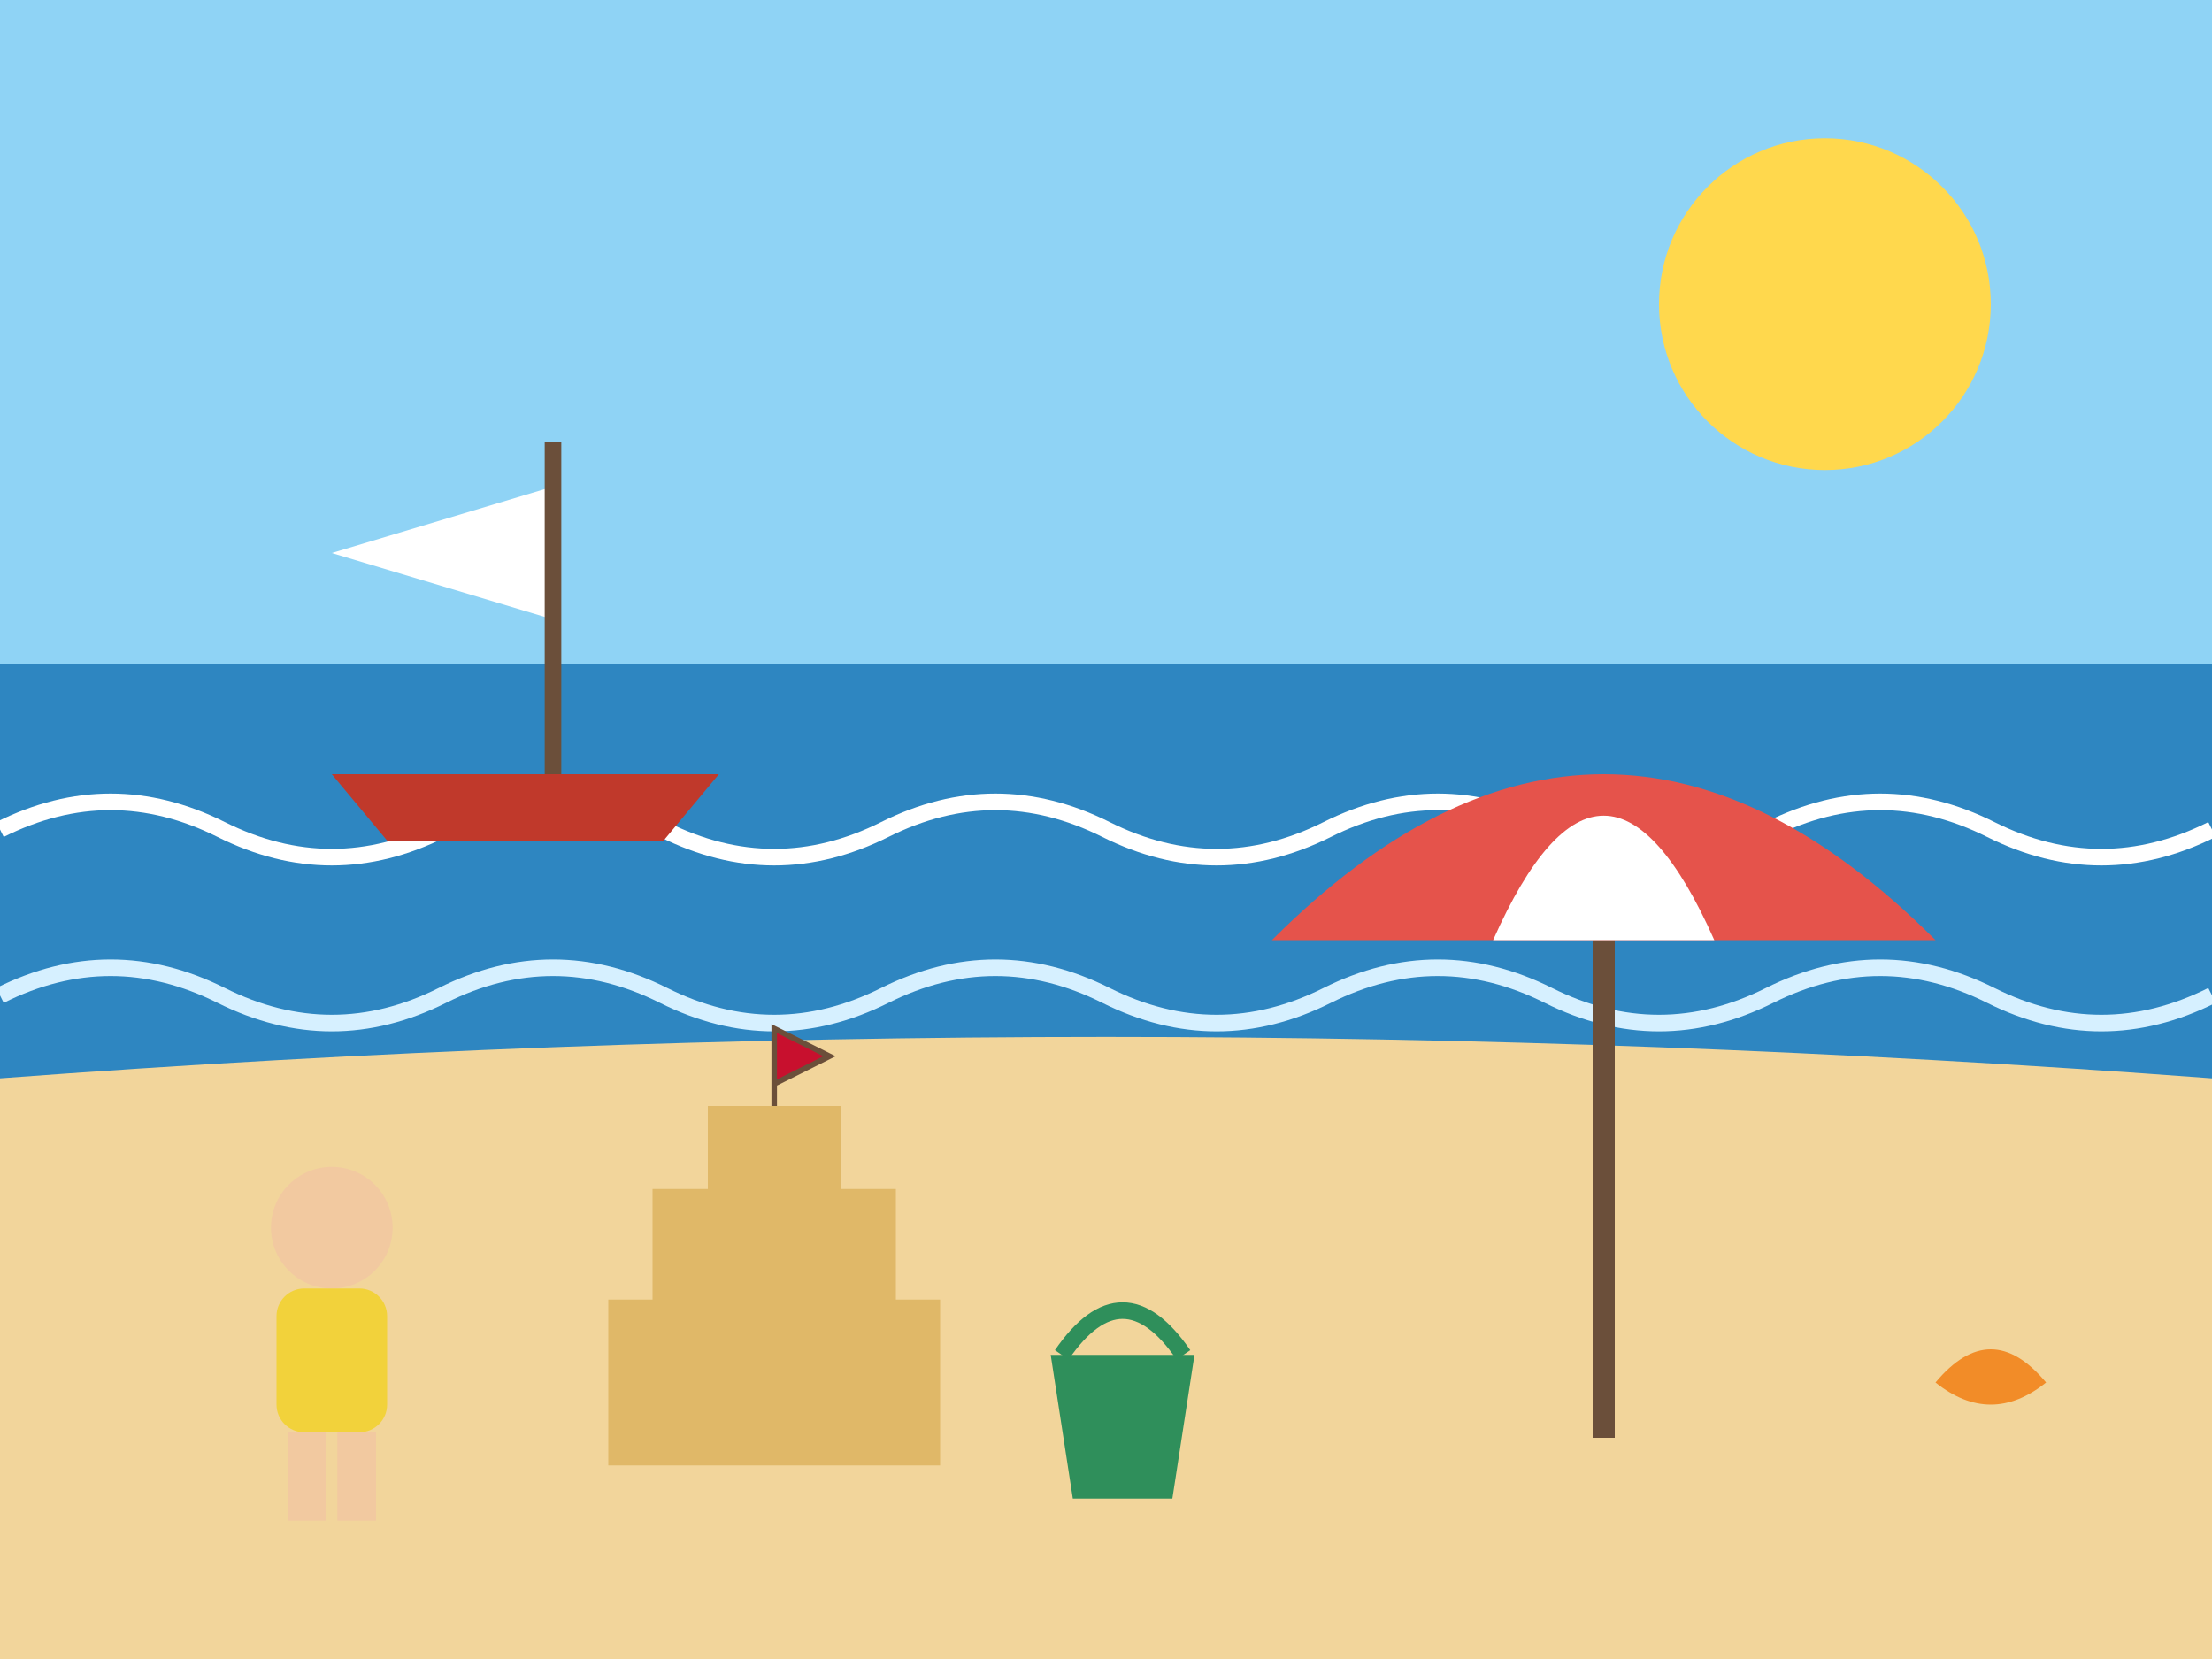
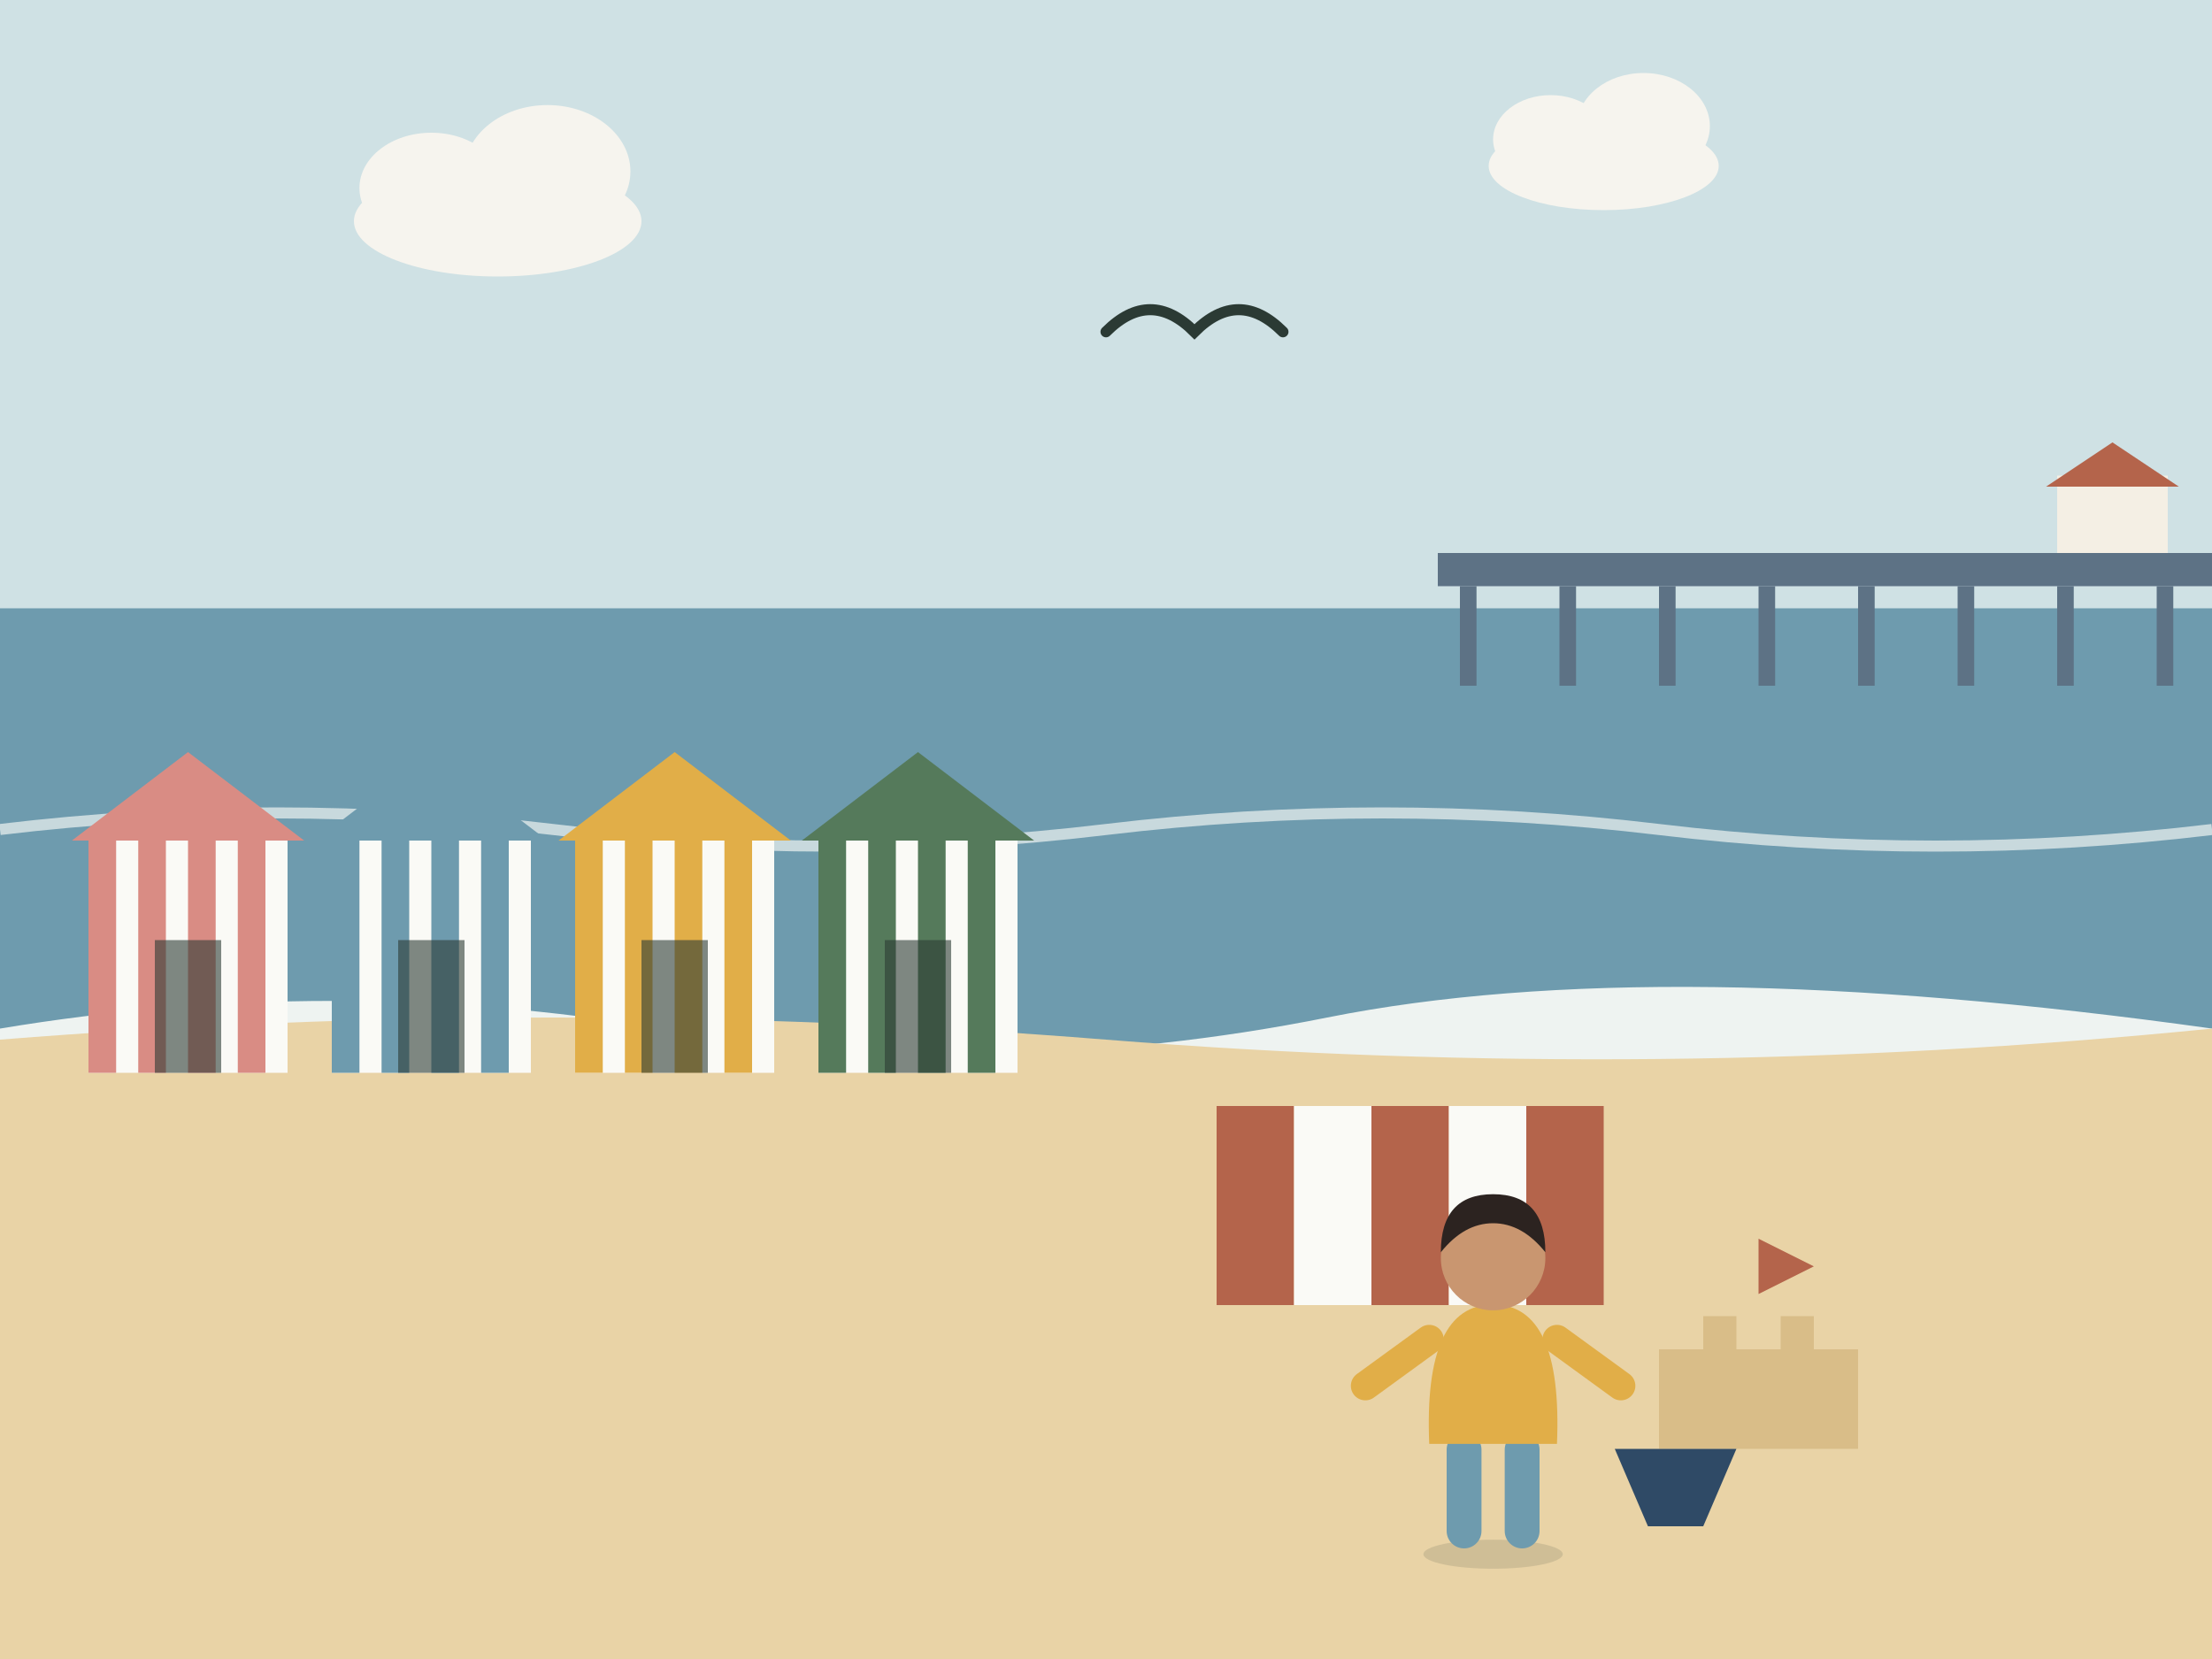
<svg xmlns="http://www.w3.org/2000/svg" viewBox="0 0 400 300">
-   <rect width="400" height="300" fill="#8FD3F5" />
-   <circle cx="330" cy="55" r="30" fill="#FFD84D" />
-   <rect y="120" width="400" height="80" fill="#2E86C1" />
-   <path d="M0 150 q20 -10 40 0 t40 0 t40 0 t40 0 t40 0 t40 0 t40 0 t40 0 t40 0 t40 0" fill="none" stroke="white" stroke-width="3" />
-   <path d="M0 180 q20 -10 40 0 t40 0 t40 0 t40 0 t40 0 t40 0 t40 0 t40 0 t40 0 t40 0" fill="none" stroke="#D6F0FF" stroke-width="3" />
-   <path d="M0 195 Q200 180 400 195 V300 H0 Z" fill="#F2D59B" />
-   <path d="M60 100 l40 -12 v24 z" fill="white" />
-   <line x1="100" y1="80" x2="100" y2="140" stroke="#6B4F3A" stroke-width="3" />
-   <path d="M60 140 h70 l-10 12 h-50 z" fill="#C0392B" />
-   <line x1="290" y1="160" x2="290" y2="260" stroke="#6B4F3A" stroke-width="4" />
-   <path d="M230 170 Q290 110 350 170 Z" fill="#E5534B" />
-   <path d="M270 170 Q290 125 310 170 Z" fill="white" />
-   <g fill="#E0B868">
-     <rect x="110" y="235" width="60" height="30" />
-     <rect x="118" y="215" width="44" height="22" />
-     <rect x="128" y="200" width="24" height="16" />
+   <rect width="400" height="300" fill="#CFE1E4" />
+   <g transform="translate(90 40) scale(1)" fill="#F6F4EE">
+     <ellipse cx="0" cy="0" rx="26" ry="10" />
+     <ellipse cx="-12" cy="-6" rx="13" ry="10" />
+     <ellipse cx="9" cy="-9" rx="15" ry="12" />
  </g>
-   <path d="M140 200 v-14 l10 5 l-10 5" fill="#C8102E" stroke="#6B4F3A" />
-   <path d="M190 245 h26 l-4 26 h-18 z" fill="#2F8F5B" />
-   <path d="M192 245 q11 -16 22 0" fill="none" stroke="#2F8F5B" stroke-width="3" />
-   <g>
-     <circle cx="60" cy="222" r="11" fill="#F2C9A0" />
-     <rect x="50" y="233" width="20" height="26" rx="5" fill="#F2D23B" />
-     <rect x="52" y="259" width="7" height="16" fill="#F2C9A0" />
-     <rect x="61" y="259" width="7" height="16" fill="#F2C9A0" />
+   <g transform="translate(290 30) scale(0.8)" fill="#F6F4EE">
+     <ellipse cx="0" cy="0" rx="26" ry="10" />
+     <ellipse cx="-12" cy="-6" rx="13" ry="10" />
+     <ellipse cx="9" cy="-9" rx="15" ry="12" />
  </g>
-   <path d="M350 250 q10 -12 20 0 q-10 8 -20 0 z" fill="#F28C28" />
+   <path d="M200 60 q8 -8 16 0 q8 -8 16 0" stroke="#2B3A34" stroke-width="2" fill="none" stroke-linecap="round" />
+   <rect y="110" width="400" height="80" fill="#6E9BAE" />
+   <rect x="260" y="100" width="140" height="6" fill="#5D7285" />
+   <rect x="264" y="106" width="3" height="18" fill="#5D7285" />
+   <rect x="282" y="106" width="3" height="18" fill="#5D7285" />
+   <rect x="300" y="106" width="3" height="18" fill="#5D7285" />
+   <rect x="318" y="106" width="3" height="18" fill="#5D7285" />
+   <rect x="336" y="106" width="3" height="18" fill="#5D7285" />
+   <rect x="354" y="106" width="3" height="18" fill="#5D7285" />
+   <rect x="372" y="106" width="3" height="18" fill="#5D7285" />
+   <rect x="390" y="106" width="3" height="18" fill="#5D7285" />
+   <path d="M372 100 V86 h20 V100 Z" fill="#F4EFE4" />
+   <path d="M370 88 l12 -8 l12 8 z" fill="#B4644B" />
+   <path d="M0 150 Q50 144 100 150 T200 150 T300 150 T400 150" stroke="#EEF3F1" stroke-width="2" fill="none" opacity="0.7" />
+   <path d="M0 186 Q60 176 120 186 T240 184 T400 186 V192 H0 Z" fill="#EEF3F1" />
+   <path d="M0 188 Q100 180 200 188 T400 186 V300 H0 Z" fill="#E9D3A6" />
+   <g transform="translate(16 150)">
+     <rect width="36" height="44" fill="#FAFAF6" />
+     <rect x="0" width="5" height="44" fill="#D98C84" />
+     <rect x="9" width="5" height="44" fill="#D98C84" />
+     <rect x="18" width="5" height="44" fill="#D98C84" />
+     <rect x="27" width="5" height="44" fill="#D98C84" />
+     <path d="M-3 2 L18 -14 L39 2 Z" fill="#D98C84" />
+     <rect x="12" y="20" width="12" height="24" fill="#2B3A34" opacity="0.6" />
+   </g>
+   <g transform="translate(60 150)">
+     <rect width="36" height="44" fill="#FAFAF6" />
+     <rect x="0" width="5" height="44" fill="#6E9BAE" />
+     <rect x="9" width="5" height="44" fill="#6E9BAE" />
+     <rect x="18" width="5" height="44" fill="#6E9BAE" />
+     <rect x="27" width="5" height="44" fill="#6E9BAE" />
+     <path d="M-3 2 L18 -14 L39 2 Z" fill="#6E9BAE" />
+     <rect x="12" y="20" width="12" height="24" fill="#2B3A34" opacity="0.6" />
+   </g>
+   <g transform="translate(104 150)">
+     <rect width="36" height="44" fill="#FAFAF6" />
+     <rect x="0" width="5" height="44" fill="#E1AE48" />
+     <rect x="9" width="5" height="44" fill="#E1AE48" />
+     <rect x="18" width="5" height="44" fill="#E1AE48" />
+     <rect x="27" width="5" height="44" fill="#E1AE48" />
+     <path d="M-3 2 L18 -14 L39 2 Z" fill="#E1AE48" />
+     <rect x="12" y="20" width="12" height="24" fill="#2B3A34" opacity="0.6" />
+   </g>
+   <g transform="translate(148 150)">
+     <rect width="36" height="44" fill="#FAFAF6" />
+     <rect x="0" width="5" height="44" fill="#557A5B" />
+     <rect x="9" width="5" height="44" fill="#557A5B" />
+     <rect x="18" width="5" height="44" fill="#557A5B" />
+     <rect x="27" width="5" height="44" fill="#557A5B" />
+     <path d="M-3 2 L18 -14 L39 2 Z" fill="#557A5B" />
+     <rect x="12" y="20" width="12" height="24" fill="#2B3A34" opacity="0.6" />
+   </g>
+   <rect x="220" y="200" width="14" height="36" fill="#B4644B" />
+   <rect x="234" y="200" width="14" height="36" fill="#FAFAF6" />
+   <rect x="248" y="200" width="14" height="36" fill="#B4644B" />
+   <rect x="262" y="200" width="14" height="36" fill="#FAFAF6" />
+   <rect x="276" y="200" width="14" height="36" fill="#B4644B" />
+   <path d="M300 262 v-18 h8 v-6 h6 v6 h8 v-6 h6 v6 h8 v18 z" fill="#D9BD88" />
+   <path d="M318 238 v-14 l10 5 l-10 5" fill="#B4644B" />
+   <g transform="translate(270 280) scale(1.05)">
+     <ellipse cx="0" cy="1" rx="12" ry="2.5" fill="rgba(43,58,52,0.14)" />
+     <rect x="-8" y="-20" width="6" height="20" rx="3" fill="#6E9BAE" />
+     <rect x="2" y="-20" width="6" height="20" rx="3" fill="#6E9BAE" />
+     <path d="M-11 -36 L-22 -28 M11 -36 L22 -28" stroke="#E1AE48" stroke-width="5" stroke-linecap="round" />
+     <path d="M-11 -18 Q-12 -42 0 -42 Q12 -42 11 -18 Z" fill="#E1AE48" />
+     <circle cx="0" cy="-50" r="9" fill="#C99670" />
+     <path d="M-9 -51 Q-9 -61 0 -61 Q9 -61 9 -51 Q5 -56 0 -56 Q-5 -56 -9 -51 Z" fill="#2C2320" />
+   </g>
+   <path d="M292 262 l6 14 h10 l6 -14 z" fill="#2F4A66" />
</svg>
